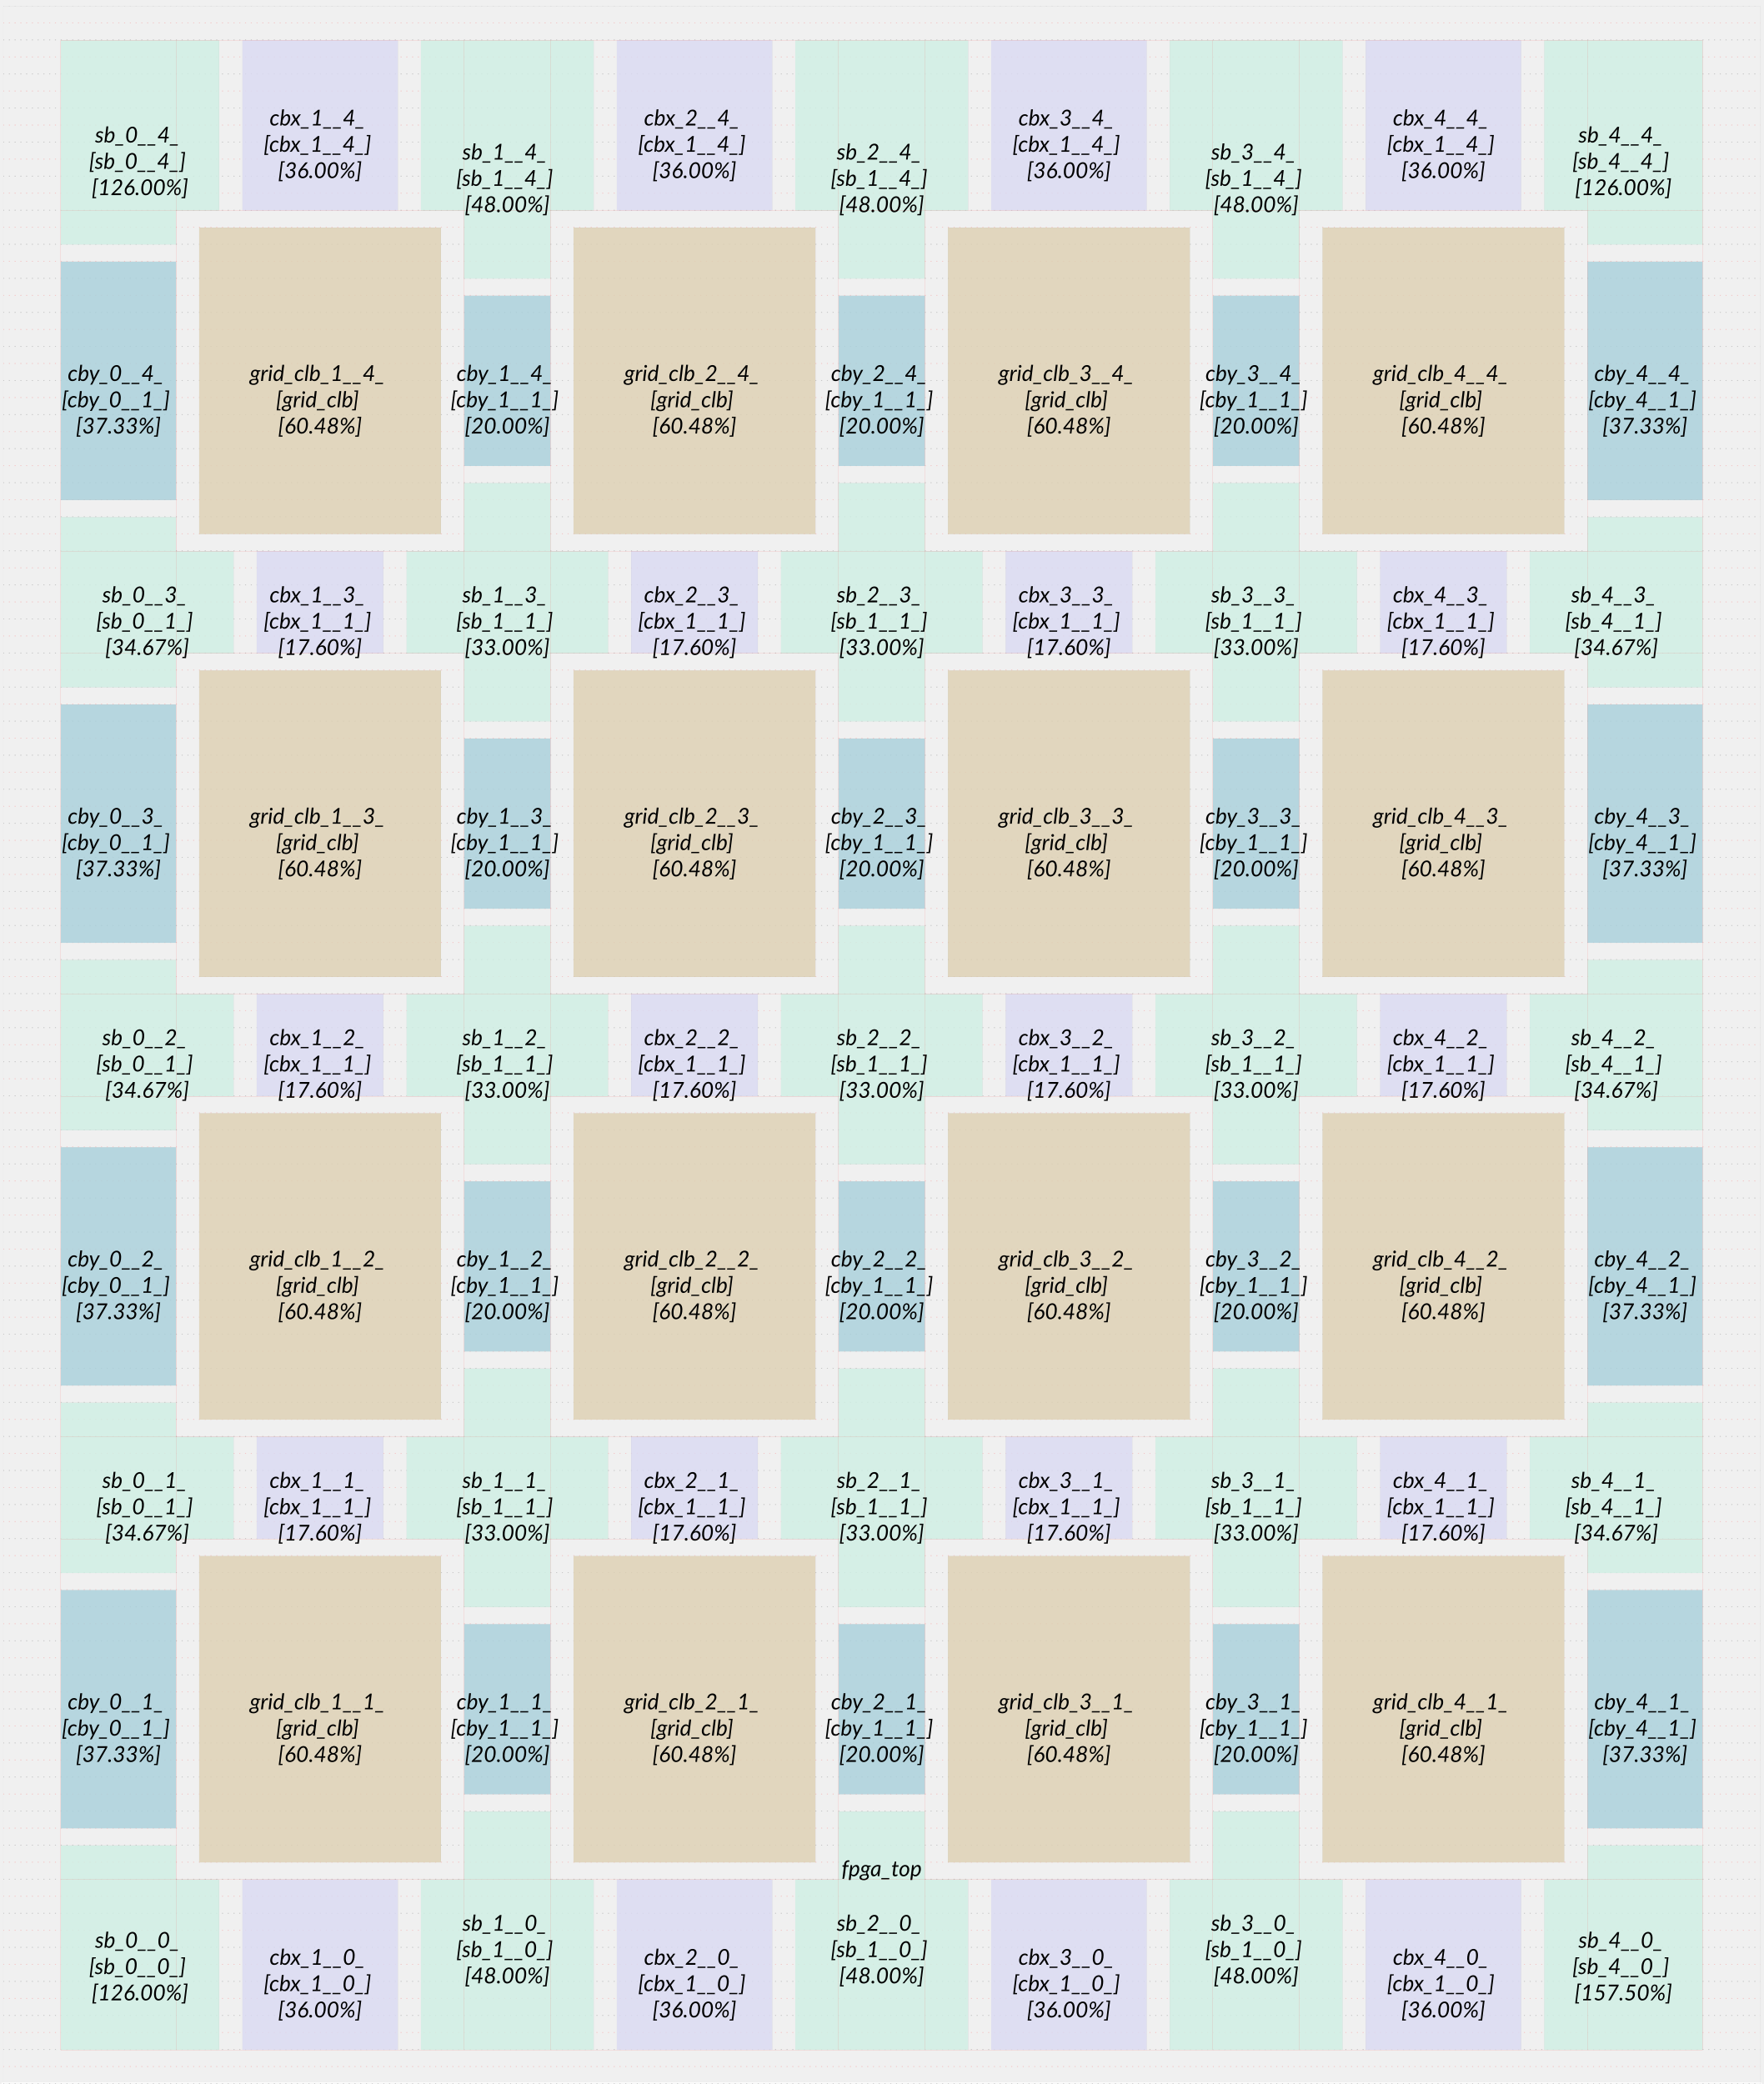
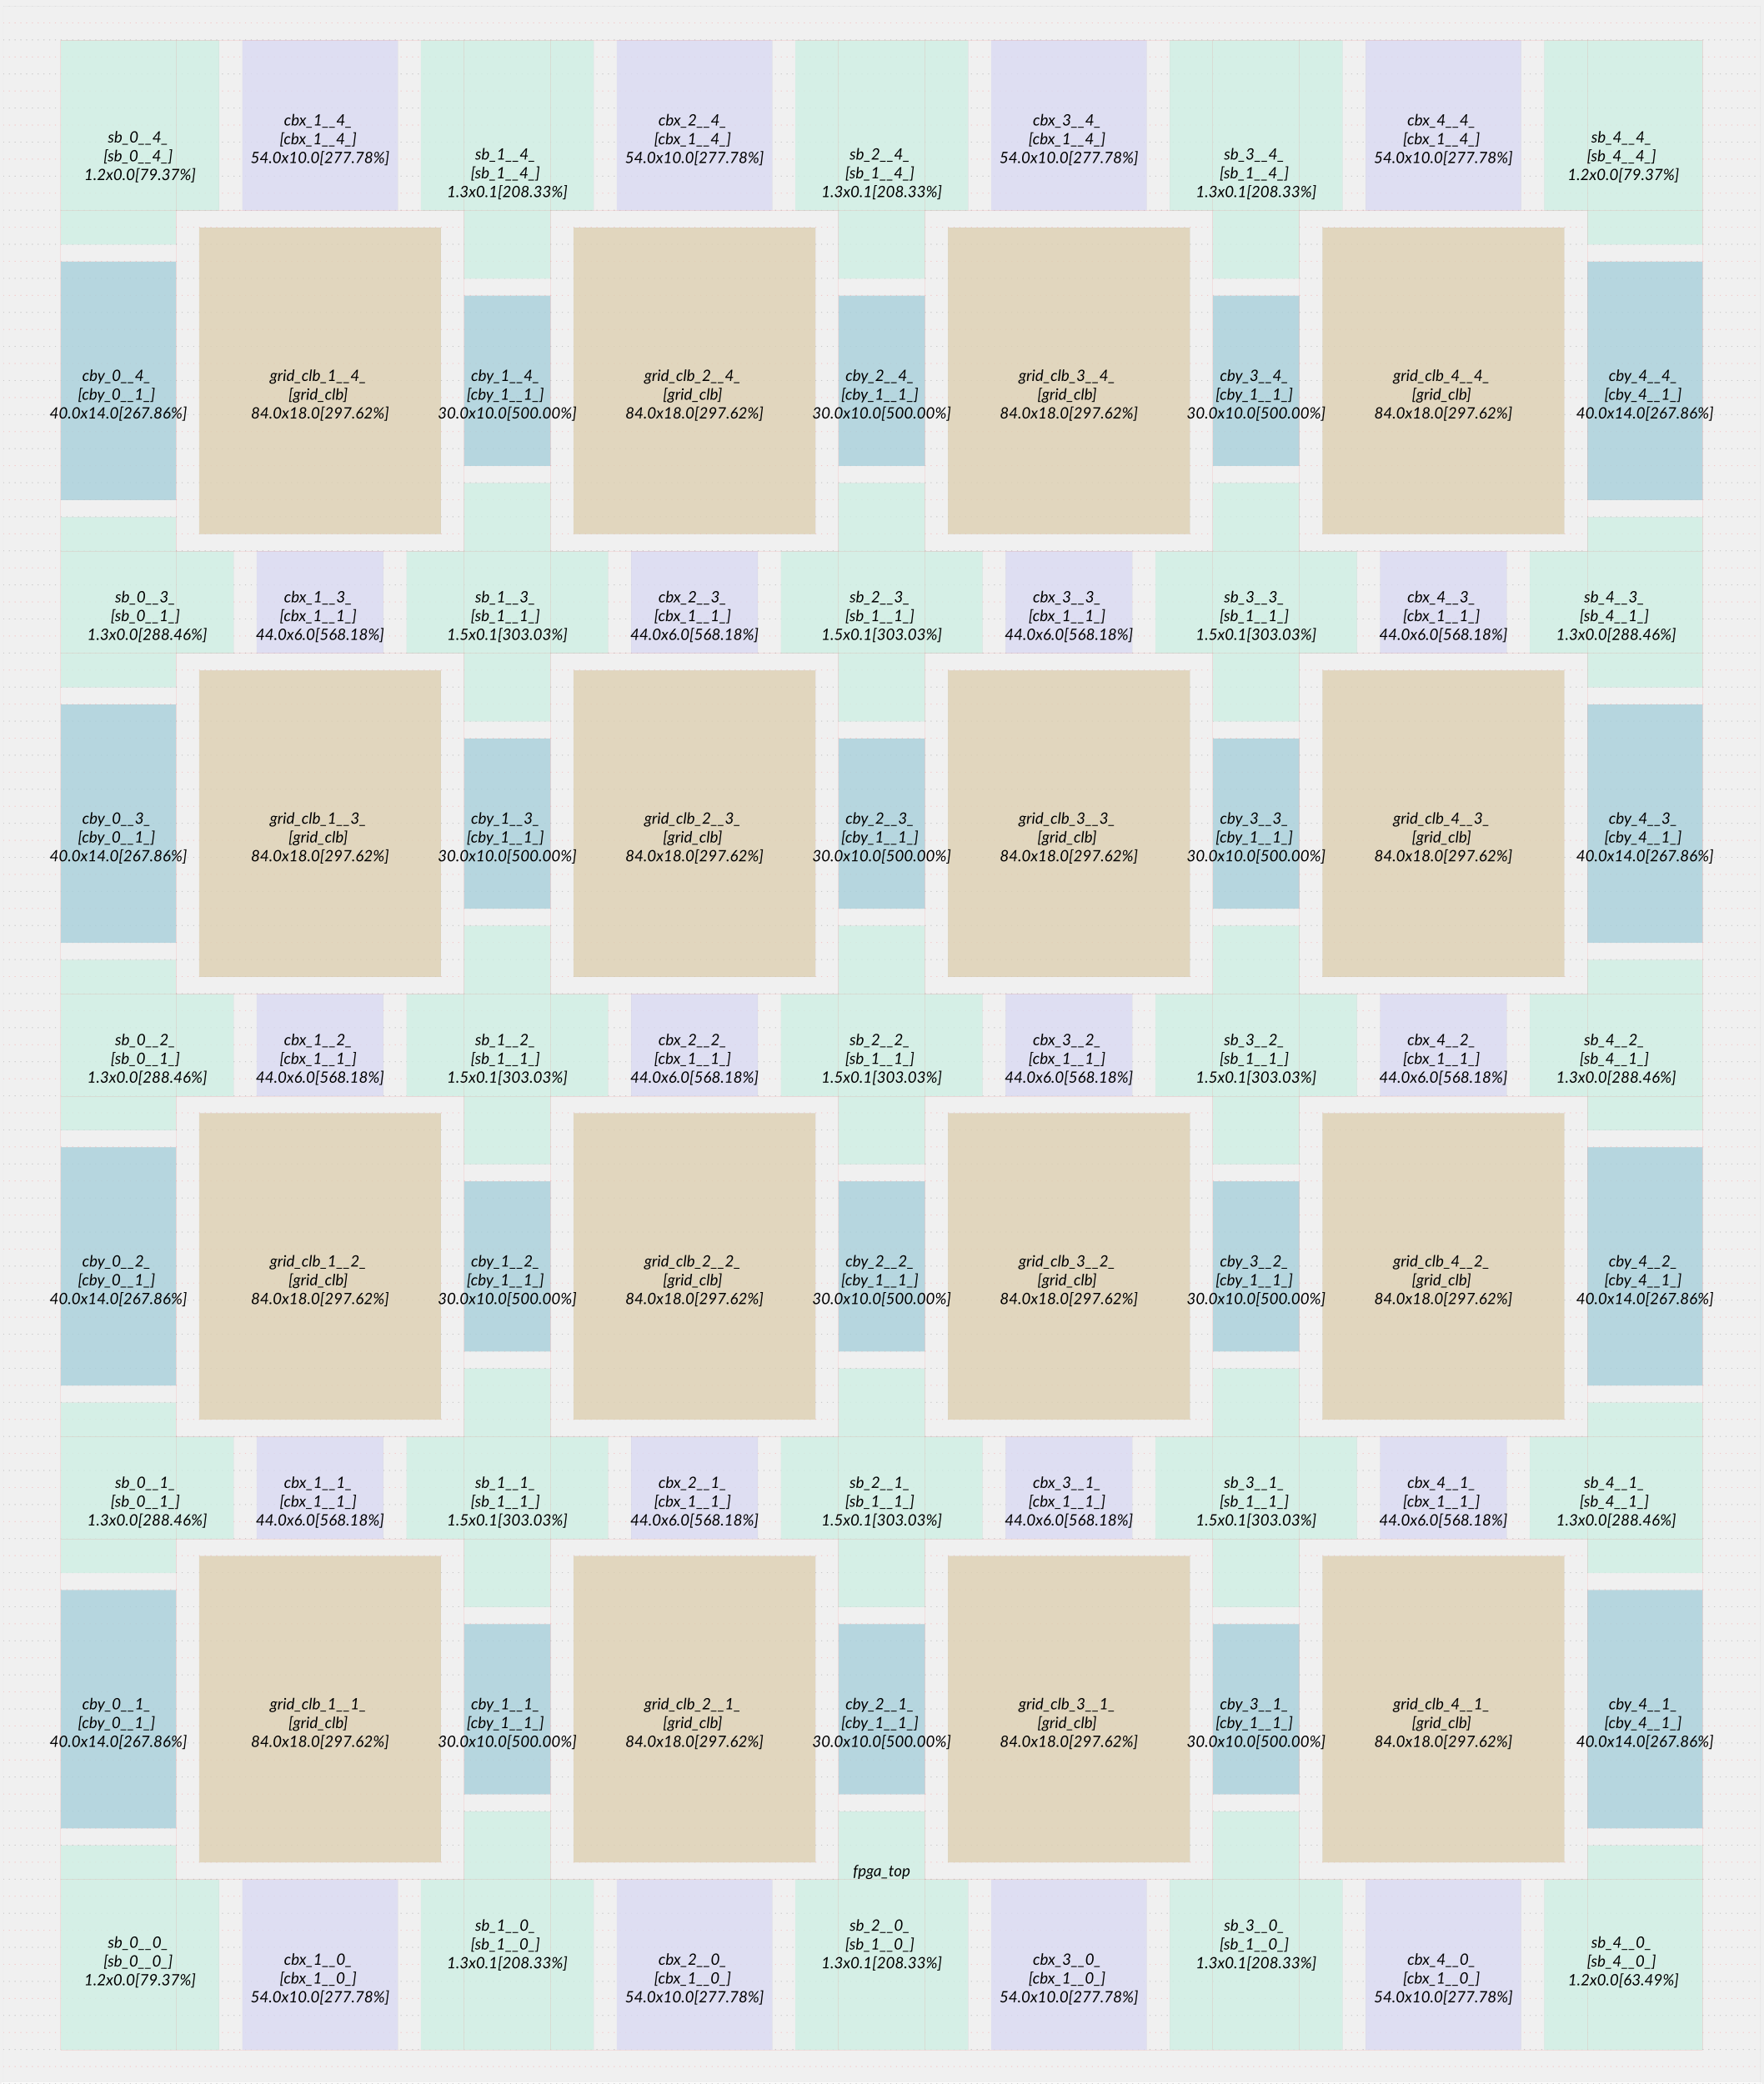
<svg xmlns="http://www.w3.org/2000/svg" xmlns:xlink="http://www.w3.org/1999/xlink" baseProfile="full" height="100%" version="1.1" viewBox="-50,-33284,28160,33284" width="100%">
  <defs>
    <symbol id="fpga_top">
      <rect class="module_boundary fpga_top" fill="url(#id1)" height="33183" width="28059" x="1" y="1" />
    </symbol>
    <symbol id="grid_clb">
      <rect class="module_boundary grid_clb" fill="#ddd0b1" height="4895" width="3863" x="1" y="1" />
    </symbol>
    <symbol id="sb_0__0_">
      <path class="module_boundary sb_0__0_" d="M 0 0 v 0 h 0 v 2720 h 0  v 544 h 1840 v -544 h 690 v -2720  h -690 v 0 Z Z" fill="#ceefe4" />
    </symbol>
    <symbol id="sb_0__1_">
      <path class="module_boundary sb_0__1_" d="M 0 0 v 544 h 0 v 1632 h 0  v 544 h 1840 v -544 h 920 v -1632  h -920 v -544 Z Z" fill="#ceefe4" />
    </symbol>
    <symbol id="sb_0__4_">
      <path class="module_boundary sb_0__4_" d="M 0 0 v 544 h 0 v 2720 h 0  v 0 h 1840 v 0 h 690 v -2720  h -690 v -544 Z Z" fill="#ceefe4" />
    </symbol>
    <symbol id="sb_1__0_">
      <path class="module_boundary sb_1__0_" d="M 690 0 v 0 h -690 v 2720 h 690  v 1088 h 1380 v -1088 h 690 v -2720  h -690 v 0 Z Z" fill="#ceefe4" />
    </symbol>
    <symbol id="sb_1__1_">
      <path class="module_boundary sb_1__1_" d="M 920 0 v 1088 h -920 v 1632 h 920  v 1088 h 1380 v -1088 h 920 v -1632  h -920 v -1088 Z Z" fill="#ceefe4" />
    </symbol>
    <symbol id="sb_1__4_">
      <path class="module_boundary sb_1__4_" d="M 690 0 v 1088 h -690 v 2720 h 690  v 0 h 1380 v 0 h 690 v -2720  h -690 v -1088 Z Z" fill="#ceefe4" />
    </symbol>
    <symbol id="sb_4__0_">
      <path class="module_boundary sb_4__0_" d="M 690 0 v 0 h -690 v 2720 h 690  v 544 h 1840 v -544 h 0 v -2720  h 0 v 0 Z Z" fill="#ceefe4" />
    </symbol>
    <symbol id="sb_4__1_">
      <path class="module_boundary sb_4__1_" d="M 920 0 v 544 h -920 v 1632 h 920  v 544 h 1840 v -544 h 0 v -1632  h 0 v -544 Z Z" fill="#ceefe4" />
    </symbol>
    <symbol id="sb_4__4_">
      <path class="module_boundary sb_4__4_" d="M 690 0 v 544 h -690 v 2720 h 690  v 0 h 1840 v 0 h 0 v -2720  h 0 v -544 Z Z" fill="#ceefe4" />
    </symbol>
    <symbol id="cbx_1__1_">
      <rect class="module_boundary cbx_1__1_" fill="#d9d9f3" height="1631" width="2023" x="1" y="1" />
    </symbol>
    <symbol id="cby_1__1_">
      <rect class="module_boundary cby_1__1_" fill="#a8d0db" height="2719" width="1379" x="1" y="1" />
    </symbol>
    <symbol id="cby_0__1_">
      <rect class="module_boundary cby_0__1_" fill="#a8d0db" height="3807" width="1839" x="1" y="1" />
    </symbol>
    <symbol id="cbx_1__4_">
      <rect class="module_boundary cbx_1__4_" fill="#d9d9f3" height="2719" width="2483" x="1" y="1" />
    </symbol>
    <symbol id="cby_4__1_">
      <rect class="module_boundary cby_4__1_" fill="#a8d0db" height="3807" width="1839" x="1" y="1" />
    </symbol>
    <symbol id="cbx_1__0_">
      <rect class="module_boundary cbx_1__0_" fill="#d9d9f3" height="2719" width="2483" x="1" y="1" />
    </symbol>
    <style type="text/css">
            .origin{fill:black}
            text{font-family: Verdana; font-size: 5px;}
            .module_boundary{stroke:grey; stroke-width:1;opacity: 0.8}
            .left_pin{
                fill:blue;
                text-anchor: start;
                transform: translate(5px, 00px) scale(1,-1);}
            .right_pin{
                fill:blue;
                text-anchor: end;
                transform: translate(-5px, 00px) scale(1,-1);}
            .bottom_pin{
                fill:blue;
                transform-box: fill-box;
                transform-origin: start;
                text-anchor: start;
                transform: translate(0px, 10px) rotate(90deg) scale(1,-1);}
            .top_pin{
                fill:blue;
                transform-box: fill-box;
                transform-origin: bottom left;
                text-anchor: start;
                transform: translate(0px, -3px) rotate(-90deg) scale(1,-1);}
            .in_pin{fill: red;}
            .out_pin{fill: blue;}
        </style>
    <style type="text/css">
    .over_util {fill:#b22222 !important}
-     text{font-family: Lato; font-style: italic; font-size: 350px;}
+     text{font-family: Lato; font-style: italic; font-size: 250px;}
</style>
    <pattern height="544" id="id1" patternUnits="userSpaceOnUse" width="92">
      <circle cx="4" cy="4" fill="black" r="4" />
      <circle cx="4" cy="276" fill="red" r="4" />
    </pattern>
  </defs>
  <g id="bg">
    <rect fill="#FFF" height="33234" id="background" stroke-width="0" width="28110" x="-25" y="-25" />
  </g>
  <g id="mainframe">
    <g id="mainShapes" transform="scale(1,-1)">
      <use class="topModule" x="0" xlink:href="#fpga_top" y="0" />
      <use class="grid_clb_1__1_" x="3128" xlink:href="#grid_clb" y="3536" />
      <use class="grid_clb_1__2_" x="3128" xlink:href="#grid_clb" y="10608" />
      <use class="grid_clb_1__3_" x="3128" xlink:href="#grid_clb" y="17680" />
      <use class="grid_clb_1__4_" x="3128" xlink:href="#grid_clb" y="24752" />
      <use class="grid_clb_2__1_" x="9108" xlink:href="#grid_clb" y="3536" />
      <use class="grid_clb_2__2_" x="9108" xlink:href="#grid_clb" y="10608" />
      <use class="grid_clb_2__3_" x="9108" xlink:href="#grid_clb" y="17680" />
      <use class="grid_clb_2__4_" x="9108" xlink:href="#grid_clb" y="24752" />
      <use class="grid_clb_3__1_" x="15088" xlink:href="#grid_clb" y="3536" />
      <use class="grid_clb_3__2_" x="15088" xlink:href="#grid_clb" y="10608" />
      <use class="grid_clb_3__3_" x="15088" xlink:href="#grid_clb" y="17680" />
      <use class="grid_clb_3__4_" x="15088" xlink:href="#grid_clb" y="24752" />
      <use class="grid_clb_4__1_" x="21068" xlink:href="#grid_clb" y="3536" />
      <use class="grid_clb_4__2_" x="21068" xlink:href="#grid_clb" y="10608" />
      <use class="grid_clb_4__3_" x="21068" xlink:href="#grid_clb" y="17680" />
      <use class="grid_clb_4__4_" x="21068" xlink:href="#grid_clb" y="24752" />
      <use class="sb_0__0_" x="920" xlink:href="#sb_0__0_" y="544" />
      <use class="sb_0__1_" x="920" xlink:href="#sb_0__1_" y="8160" />
      <use class="sb_0__2_" x="920" xlink:href="#sb_0__1_" y="15232" />
      <use class="sb_0__3_" x="920" xlink:href="#sb_0__1_" y="22304" />
      <use class="sb_0__4_" x="920" xlink:href="#sb_0__4_" y="29376" />
      <use class="sb_1__0_" x="6670" xlink:href="#sb_1__0_" y="544" />
      <use class="sb_2__0_" x="12650" xlink:href="#sb_1__0_" y="544" />
      <use class="sb_3__0_" x="18630" xlink:href="#sb_1__0_" y="544" />
      <use class="sb_1__1_" x="6440" xlink:href="#sb_1__1_" y="7616" />
      <use class="sb_1__2_" x="6440" xlink:href="#sb_1__1_" y="14688" />
      <use class="sb_1__3_" x="6440" xlink:href="#sb_1__1_" y="21760" />
      <use class="sb_2__1_" x="12420" xlink:href="#sb_1__1_" y="7616" />
      <use class="sb_2__2_" x="12420" xlink:href="#sb_1__1_" y="14688" />
      <use class="sb_2__3_" x="12420" xlink:href="#sb_1__1_" y="21760" />
      <use class="sb_3__1_" x="18400" xlink:href="#sb_1__1_" y="7616" />
      <use class="sb_3__2_" x="18400" xlink:href="#sb_1__1_" y="14688" />
      <use class="sb_3__3_" x="18400" xlink:href="#sb_1__1_" y="21760" />
      <use class="sb_1__4_" x="6670" xlink:href="#sb_1__4_" y="28832" />
      <use class="sb_2__4_" x="12650" xlink:href="#sb_1__4_" y="28832" />
      <use class="sb_3__4_" x="18630" xlink:href="#sb_1__4_" y="28832" />
      <use class="sb_4__0_" x="24610" xlink:href="#sb_4__0_" y="544" />
      <use class="sb_4__1_" x="24380" xlink:href="#sb_4__1_" y="8160" />
      <use class="sb_4__2_" x="24380" xlink:href="#sb_4__1_" y="15232" />
      <use class="sb_4__3_" x="24380" xlink:href="#sb_4__1_" y="22304" />
      <use class="sb_4__4_" x="24610" xlink:href="#sb_4__4_" y="29376" />
      <use class="cbx_1__1_" x="4048" xlink:href="#cbx_1__1_" y="8704" />
      <use class="cbx_1__2_" x="4048" xlink:href="#cbx_1__1_" y="15776" />
      <use class="cbx_1__3_" x="4048" xlink:href="#cbx_1__1_" y="22848" />
      <use class="cbx_2__1_" x="10028" xlink:href="#cbx_1__1_" y="8704" />
      <use class="cbx_2__2_" x="10028" xlink:href="#cbx_1__1_" y="15776" />
      <use class="cbx_2__3_" x="10028" xlink:href="#cbx_1__1_" y="22848" />
      <use class="cbx_3__1_" x="16008" xlink:href="#cbx_1__1_" y="8704" />
      <use class="cbx_3__2_" x="16008" xlink:href="#cbx_1__1_" y="15776" />
      <use class="cbx_3__3_" x="16008" xlink:href="#cbx_1__1_" y="22848" />
      <use class="cbx_4__1_" x="21988" xlink:href="#cbx_1__1_" y="8704" />
      <use class="cbx_4__2_" x="21988" xlink:href="#cbx_1__1_" y="15776" />
      <use class="cbx_4__3_" x="21988" xlink:href="#cbx_1__1_" y="22848" />
      <use class="cby_1__1_" x="7360" xlink:href="#cby_1__1_" y="4624" />
      <use class="cby_1__2_" x="7360" xlink:href="#cby_1__1_" y="11696" />
      <use class="cby_1__3_" x="7360" xlink:href="#cby_1__1_" y="18768" />
      <use class="cby_1__4_" x="7360" xlink:href="#cby_1__1_" y="25840" />
      <use class="cby_2__1_" x="13340" xlink:href="#cby_1__1_" y="4624" />
      <use class="cby_2__2_" x="13340" xlink:href="#cby_1__1_" y="11696" />
      <use class="cby_2__3_" x="13340" xlink:href="#cby_1__1_" y="18768" />
      <use class="cby_2__4_" x="13340" xlink:href="#cby_1__1_" y="25840" />
      <use class="cby_3__1_" x="19320" xlink:href="#cby_1__1_" y="4624" />
      <use class="cby_3__2_" x="19320" xlink:href="#cby_1__1_" y="11696" />
      <use class="cby_3__3_" x="19320" xlink:href="#cby_1__1_" y="18768" />
      <use class="cby_3__4_" x="19320" xlink:href="#cby_1__1_" y="25840" />
      <use class="cby_0__1_" x="920" xlink:href="#cby_0__1_" y="4080" />
      <use class="cby_0__2_" x="920" xlink:href="#cby_0__1_" y="11152" />
      <use class="cby_0__3_" x="920" xlink:href="#cby_0__1_" y="18224" />
      <use class="cby_0__4_" x="920" xlink:href="#cby_0__1_" y="25296" />
      <use class="cbx_1__4_" x="3818" xlink:href="#cbx_1__4_" y="29920" />
      <use class="cbx_2__4_" x="9798" xlink:href="#cbx_1__4_" y="29920" />
      <use class="cbx_3__4_" x="15778" xlink:href="#cbx_1__4_" y="29920" />
      <use class="cbx_4__4_" x="21758" xlink:href="#cbx_1__4_" y="29920" />
      <use class="cby_4__4_" x="25300" xlink:href="#cby_4__1_" y="25296" />
      <use class="cby_4__3_" x="25300" xlink:href="#cby_4__1_" y="18224" />
      <use class="cby_4__2_" x="25300" xlink:href="#cby_4__1_" y="11152" />
      <use class="cby_4__1_" x="25300" xlink:href="#cby_4__1_" y="4080" />
      <use class="cbx_4__0_" x="21758" xlink:href="#cbx_1__0_" y="544" />
      <use class="cbx_3__0_" x="15778" xlink:href="#cbx_1__0_" y="544" />
      <use class="cbx_2__0_" x="9798" xlink:href="#cbx_1__0_" y="544" />
      <use class="cbx_1__0_" x="3818" xlink:href="#cbx_1__0_" y="544" />
    </g>
    <g id="mainText" transform="scale(1,-1)">
      <text alignment-baseline="middle" fill="black" text-anchor="middle" transform="scale(1,-1)" x="14030.0" y="-3318.4">fpga_top</text>
      <text alignment-baseline="middle" fill="black" text-anchor="middle" transform="scale(1,-1)" x="5060.0" y="-5984.0">
                grid_clb_1__1_
                <tspan dy="1.2em" x="5060.0" y="-5984.0">[grid_clb]</tspan>
-         <tspan dy="2.4em" x="5060.0" y="-5984.0">[60.48%] </tspan>
+         <tspan dy="2.4em" x="5060.0" y="-5984.0">84.0x18.0[297.62%] </tspan>
      </text>
      <text alignment-baseline="middle" fill="black" text-anchor="middle" transform="scale(1,-1)" x="5060.0" y="-13056.0">
                grid_clb_1__2_
                <tspan dy="1.2em" x="5060.0" y="-13056.0">[grid_clb]</tspan>
-         <tspan dy="2.4em" x="5060.0" y="-13056.0">[60.48%] </tspan>
+         <tspan dy="2.4em" x="5060.0" y="-13056.0">84.0x18.0[297.62%] </tspan>
      </text>
      <text alignment-baseline="middle" fill="black" text-anchor="middle" transform="scale(1,-1)" x="5060.0" y="-20128.0">
                grid_clb_1__3_
                <tspan dy="1.2em" x="5060.0" y="-20128.0">[grid_clb]</tspan>
-         <tspan dy="2.4em" x="5060.0" y="-20128.0">[60.48%] </tspan>
+         <tspan dy="2.4em" x="5060.0" y="-20128.0">84.0x18.0[297.62%] </tspan>
      </text>
      <text alignment-baseline="middle" fill="black" text-anchor="middle" transform="scale(1,-1)" x="5060.0" y="-27200.0">
                grid_clb_1__4_
                <tspan dy="1.2em" x="5060.0" y="-27200.0">[grid_clb]</tspan>
-         <tspan dy="2.4em" x="5060.0" y="-27200.0">[60.48%] </tspan>
+         <tspan dy="2.4em" x="5060.0" y="-27200.0">84.0x18.0[297.62%] </tspan>
      </text>
      <text alignment-baseline="middle" fill="black" text-anchor="middle" transform="scale(1,-1)" x="11040.0" y="-5984.0">
                grid_clb_2__1_
                <tspan dy="1.2em" x="11040.0" y="-5984.0">[grid_clb]</tspan>
-         <tspan dy="2.4em" x="11040.0" y="-5984.0">[60.48%] </tspan>
+         <tspan dy="2.4em" x="11040.0" y="-5984.0">84.0x18.0[297.62%] </tspan>
      </text>
      <text alignment-baseline="middle" fill="black" text-anchor="middle" transform="scale(1,-1)" x="11040.0" y="-13056.0">
                grid_clb_2__2_
                <tspan dy="1.2em" x="11040.0" y="-13056.0">[grid_clb]</tspan>
-         <tspan dy="2.4em" x="11040.0" y="-13056.0">[60.48%] </tspan>
+         <tspan dy="2.4em" x="11040.0" y="-13056.0">84.0x18.0[297.62%] </tspan>
      </text>
      <text alignment-baseline="middle" fill="black" text-anchor="middle" transform="scale(1,-1)" x="11040.0" y="-20128.0">
                grid_clb_2__3_
                <tspan dy="1.2em" x="11040.0" y="-20128.0">[grid_clb]</tspan>
-         <tspan dy="2.4em" x="11040.0" y="-20128.0">[60.48%] </tspan>
+         <tspan dy="2.4em" x="11040.0" y="-20128.0">84.0x18.0[297.62%] </tspan>
      </text>
      <text alignment-baseline="middle" fill="black" text-anchor="middle" transform="scale(1,-1)" x="11040.0" y="-27200.0">
                grid_clb_2__4_
                <tspan dy="1.2em" x="11040.0" y="-27200.0">[grid_clb]</tspan>
-         <tspan dy="2.4em" x="11040.0" y="-27200.0">[60.48%] </tspan>
+         <tspan dy="2.4em" x="11040.0" y="-27200.0">84.0x18.0[297.62%] </tspan>
      </text>
      <text alignment-baseline="middle" fill="black" text-anchor="middle" transform="scale(1,-1)" x="17020.0" y="-5984.0">
                grid_clb_3__1_
                <tspan dy="1.2em" x="17020.0" y="-5984.0">[grid_clb]</tspan>
-         <tspan dy="2.4em" x="17020.0" y="-5984.0">[60.48%] </tspan>
+         <tspan dy="2.4em" x="17020.0" y="-5984.0">84.0x18.0[297.62%] </tspan>
      </text>
      <text alignment-baseline="middle" fill="black" text-anchor="middle" transform="scale(1,-1)" x="17020.0" y="-13056.0">
                grid_clb_3__2_
                <tspan dy="1.2em" x="17020.0" y="-13056.0">[grid_clb]</tspan>
-         <tspan dy="2.4em" x="17020.0" y="-13056.0">[60.48%] </tspan>
+         <tspan dy="2.4em" x="17020.0" y="-13056.0">84.0x18.0[297.62%] </tspan>
      </text>
      <text alignment-baseline="middle" fill="black" text-anchor="middle" transform="scale(1,-1)" x="17020.0" y="-20128.0">
                grid_clb_3__3_
                <tspan dy="1.2em" x="17020.0" y="-20128.0">[grid_clb]</tspan>
-         <tspan dy="2.4em" x="17020.0" y="-20128.0">[60.48%] </tspan>
+         <tspan dy="2.4em" x="17020.0" y="-20128.0">84.0x18.0[297.62%] </tspan>
      </text>
      <text alignment-baseline="middle" fill="black" text-anchor="middle" transform="scale(1,-1)" x="17020.0" y="-27200.0">
                grid_clb_3__4_
                <tspan dy="1.2em" x="17020.0" y="-27200.0">[grid_clb]</tspan>
-         <tspan dy="2.4em" x="17020.0" y="-27200.0">[60.48%] </tspan>
+         <tspan dy="2.4em" x="17020.0" y="-27200.0">84.0x18.0[297.62%] </tspan>
      </text>
      <text alignment-baseline="middle" fill="black" text-anchor="middle" transform="scale(1,-1)" x="23000.0" y="-5984.0">
                grid_clb_4__1_
                <tspan dy="1.2em" x="23000.0" y="-5984.0">[grid_clb]</tspan>
-         <tspan dy="2.4em" x="23000.0" y="-5984.0">[60.48%] </tspan>
+         <tspan dy="2.4em" x="23000.0" y="-5984.0">84.0x18.0[297.62%] </tspan>
      </text>
      <text alignment-baseline="middle" fill="black" text-anchor="middle" transform="scale(1,-1)" x="23000.0" y="-13056.0">
                grid_clb_4__2_
                <tspan dy="1.2em" x="23000.0" y="-13056.0">[grid_clb]</tspan>
-         <tspan dy="2.4em" x="23000.0" y="-13056.0">[60.48%] </tspan>
+         <tspan dy="2.4em" x="23000.0" y="-13056.0">84.0x18.0[297.62%] </tspan>
      </text>
      <text alignment-baseline="middle" fill="black" text-anchor="middle" transform="scale(1,-1)" x="23000.0" y="-20128.0">
                grid_clb_4__3_
                <tspan dy="1.2em" x="23000.0" y="-20128.0">[grid_clb]</tspan>
-         <tspan dy="2.4em" x="23000.0" y="-20128.0">[60.48%] </tspan>
+         <tspan dy="2.4em" x="23000.0" y="-20128.0">84.0x18.0[297.62%] </tspan>
      </text>
      <text alignment-baseline="middle" fill="black" text-anchor="middle" transform="scale(1,-1)" x="23000.0" y="-27200.0">
                grid_clb_4__4_
                <tspan dy="1.2em" x="23000.0" y="-27200.0">[grid_clb]</tspan>
-         <tspan dy="2.4em" x="23000.0" y="-27200.0">[60.48%] </tspan>
+         <tspan dy="2.4em" x="23000.0" y="-27200.0">84.0x18.0[297.62%] </tspan>
      </text>
      <text alignment-baseline="middle" fill="black" text-anchor="middle" transform="scale(1,-1)" x="2185.0" y="-2176.0">
                sb_0__0_
                <tspan dy="1.2em" x="2185.0" y="-2176.0">[sb_0__0_]</tspan>
-         <tspan dy="2.4em" x="2185.0" y="-2176.0">[126.00%] </tspan>
+         <tspan dy="2.4em" x="2185.0" y="-2176.0">1.2x0.0[79.37%] </tspan>
      </text>
      <text alignment-baseline="middle" fill="black" text-anchor="middle" transform="scale(1,-1)" x="2300.0" y="-9520.0">
                sb_0__1_
                <tspan dy="1.2em" x="2300.0" y="-9520.0">[sb_0__1_]</tspan>
-         <tspan dy="2.4em" x="2300.0" y="-9520.0">[34.67%] </tspan>
+         <tspan dy="2.4em" x="2300.0" y="-9520.0">1.3x0.0[288.46%] </tspan>
      </text>
      <text alignment-baseline="middle" fill="black" text-anchor="middle" transform="scale(1,-1)" x="2300.0" y="-16592.0">
                sb_0__2_
                <tspan dy="1.2em" x="2300.0" y="-16592.0">[sb_0__1_]</tspan>
-         <tspan dy="2.4em" x="2300.0" y="-16592.0">[34.67%] </tspan>
+         <tspan dy="2.4em" x="2300.0" y="-16592.0">1.3x0.0[288.46%] </tspan>
      </text>
      <text alignment-baseline="middle" fill="black" text-anchor="middle" transform="scale(1,-1)" x="2300.0" y="-23664.0">
                sb_0__3_
                <tspan dy="1.2em" x="2300.0" y="-23664.0">[sb_0__1_]</tspan>
-         <tspan dy="2.4em" x="2300.0" y="-23664.0">[34.67%] </tspan>
+         <tspan dy="2.4em" x="2300.0" y="-23664.0">1.3x0.0[288.46%] </tspan>
      </text>
      <text alignment-baseline="middle" fill="black" text-anchor="middle" transform="scale(1,-1)" x="2185.0" y="-31008.0">
                sb_0__4_
                <tspan dy="1.2em" x="2185.0" y="-31008.0">[sb_0__4_]</tspan>
-         <tspan dy="2.4em" x="2185.0" y="-31008.0">[126.00%] </tspan>
+         <tspan dy="2.4em" x="2185.0" y="-31008.0">1.2x0.0[79.37%] </tspan>
      </text>
      <text alignment-baseline="middle" fill="black" text-anchor="middle" transform="scale(1,-1)" x="8050.0" y="-2448.0">
                sb_1__0_
                <tspan dy="1.2em" x="8050.0" y="-2448.0">[sb_1__0_]</tspan>
-         <tspan dy="2.4em" x="8050.0" y="-2448.0">[48.00%] </tspan>
+         <tspan dy="2.4em" x="8050.0" y="-2448.0">1.3x0.1[208.33%] </tspan>
      </text>
      <text alignment-baseline="middle" fill="black" text-anchor="middle" transform="scale(1,-1)" x="14030.0" y="-2448.0">
                sb_2__0_
                <tspan dy="1.2em" x="14030.0" y="-2448.0">[sb_1__0_]</tspan>
-         <tspan dy="2.4em" x="14030.0" y="-2448.0">[48.00%] </tspan>
+         <tspan dy="2.4em" x="14030.0" y="-2448.0">1.3x0.1[208.33%] </tspan>
      </text>
      <text alignment-baseline="middle" fill="black" text-anchor="middle" transform="scale(1,-1)" x="20010.0" y="-2448.0">
                sb_3__0_
                <tspan dy="1.2em" x="20010.0" y="-2448.0">[sb_1__0_]</tspan>
-         <tspan dy="2.4em" x="20010.0" y="-2448.0">[48.00%] </tspan>
+         <tspan dy="2.4em" x="20010.0" y="-2448.0">1.3x0.1[208.33%] </tspan>
      </text>
      <text alignment-baseline="middle" fill="black" text-anchor="middle" transform="scale(1,-1)" x="8050.0" y="-9520.0">
                sb_1__1_
                <tspan dy="1.2em" x="8050.0" y="-9520.0">[sb_1__1_]</tspan>
-         <tspan dy="2.4em" x="8050.0" y="-9520.0">[33.00%] </tspan>
+         <tspan dy="2.4em" x="8050.0" y="-9520.0">1.5x0.1[303.03%] </tspan>
      </text>
      <text alignment-baseline="middle" fill="black" text-anchor="middle" transform="scale(1,-1)" x="8050.0" y="-16592.0">
                sb_1__2_
                <tspan dy="1.2em" x="8050.0" y="-16592.0">[sb_1__1_]</tspan>
-         <tspan dy="2.4em" x="8050.0" y="-16592.0">[33.00%] </tspan>
+         <tspan dy="2.4em" x="8050.0" y="-16592.0">1.5x0.1[303.03%] </tspan>
      </text>
      <text alignment-baseline="middle" fill="black" text-anchor="middle" transform="scale(1,-1)" x="8050.0" y="-23664.0">
                sb_1__3_
                <tspan dy="1.2em" x="8050.0" y="-23664.0">[sb_1__1_]</tspan>
-         <tspan dy="2.4em" x="8050.0" y="-23664.0">[33.00%] </tspan>
+         <tspan dy="2.4em" x="8050.0" y="-23664.0">1.5x0.1[303.03%] </tspan>
      </text>
      <text alignment-baseline="middle" fill="black" text-anchor="middle" transform="scale(1,-1)" x="14030.0" y="-9520.0">
                sb_2__1_
                <tspan dy="1.2em" x="14030.0" y="-9520.0">[sb_1__1_]</tspan>
-         <tspan dy="2.4em" x="14030.0" y="-9520.0">[33.00%] </tspan>
+         <tspan dy="2.4em" x="14030.0" y="-9520.0">1.5x0.1[303.03%] </tspan>
      </text>
      <text alignment-baseline="middle" fill="black" text-anchor="middle" transform="scale(1,-1)" x="14030.0" y="-16592.0">
                sb_2__2_
                <tspan dy="1.2em" x="14030.0" y="-16592.0">[sb_1__1_]</tspan>
-         <tspan dy="2.4em" x="14030.0" y="-16592.0">[33.00%] </tspan>
+         <tspan dy="2.4em" x="14030.0" y="-16592.0">1.5x0.1[303.03%] </tspan>
      </text>
      <text alignment-baseline="middle" fill="black" text-anchor="middle" transform="scale(1,-1)" x="14030.0" y="-23664.0">
                sb_2__3_
                <tspan dy="1.2em" x="14030.0" y="-23664.0">[sb_1__1_]</tspan>
-         <tspan dy="2.4em" x="14030.0" y="-23664.0">[33.00%] </tspan>
+         <tspan dy="2.4em" x="14030.0" y="-23664.0">1.5x0.1[303.03%] </tspan>
      </text>
      <text alignment-baseline="middle" fill="black" text-anchor="middle" transform="scale(1,-1)" x="20010.0" y="-9520.0">
                sb_3__1_
                <tspan dy="1.2em" x="20010.0" y="-9520.0">[sb_1__1_]</tspan>
-         <tspan dy="2.4em" x="20010.0" y="-9520.0">[33.00%] </tspan>
+         <tspan dy="2.4em" x="20010.0" y="-9520.0">1.5x0.1[303.03%] </tspan>
      </text>
      <text alignment-baseline="middle" fill="black" text-anchor="middle" transform="scale(1,-1)" x="20010.0" y="-16592.0">
                sb_3__2_
                <tspan dy="1.2em" x="20010.0" y="-16592.0">[sb_1__1_]</tspan>
-         <tspan dy="2.4em" x="20010.0" y="-16592.0">[33.00%] </tspan>
+         <tspan dy="2.4em" x="20010.0" y="-16592.0">1.5x0.1[303.03%] </tspan>
      </text>
      <text alignment-baseline="middle" fill="black" text-anchor="middle" transform="scale(1,-1)" x="20010.0" y="-23664.0">
                sb_3__3_
                <tspan dy="1.2em" x="20010.0" y="-23664.0">[sb_1__1_]</tspan>
-         <tspan dy="2.4em" x="20010.0" y="-23664.0">[33.00%] </tspan>
+         <tspan dy="2.4em" x="20010.0" y="-23664.0">1.5x0.1[303.03%] </tspan>
      </text>
      <text alignment-baseline="middle" fill="black" text-anchor="middle" transform="scale(1,-1)" x="8050.0" y="-30736.0">
                sb_1__4_
                <tspan dy="1.2em" x="8050.0" y="-30736.0">[sb_1__4_]</tspan>
-         <tspan dy="2.4em" x="8050.0" y="-30736.0">[48.00%] </tspan>
+         <tspan dy="2.4em" x="8050.0" y="-30736.0">1.3x0.1[208.33%] </tspan>
      </text>
      <text alignment-baseline="middle" fill="black" text-anchor="middle" transform="scale(1,-1)" x="14030.0" y="-30736.0">
                sb_2__4_
                <tspan dy="1.2em" x="14030.0" y="-30736.0">[sb_1__4_]</tspan>
-         <tspan dy="2.4em" x="14030.0" y="-30736.0">[48.00%] </tspan>
+         <tspan dy="2.4em" x="14030.0" y="-30736.0">1.3x0.1[208.33%] </tspan>
      </text>
      <text alignment-baseline="middle" fill="black" text-anchor="middle" transform="scale(1,-1)" x="20010.0" y="-30736.0">
                sb_3__4_
                <tspan dy="1.2em" x="20010.0" y="-30736.0">[sb_1__4_]</tspan>
-         <tspan dy="2.4em" x="20010.0" y="-30736.0">[48.00%] </tspan>
+         <tspan dy="2.4em" x="20010.0" y="-30736.0">1.3x0.1[208.33%] </tspan>
      </text>
      <text alignment-baseline="middle" fill="black" text-anchor="middle" transform="scale(1,-1)" x="25875.0" y="-2176.0">
                sb_4__0_
                <tspan dy="1.2em" x="25875.0" y="-2176.0">[sb_4__0_]</tspan>
-         <tspan dy="2.4em" x="25875.0" y="-2176.0">[157.50%] </tspan>
+         <tspan dy="2.4em" x="25875.0" y="-2176.0">1.2x0.0[63.49%] </tspan>
      </text>
      <text alignment-baseline="middle" fill="black" text-anchor="middle" transform="scale(1,-1)" x="25760.0" y="-9520.0">
                sb_4__1_
                <tspan dy="1.2em" x="25760.0" y="-9520.0">[sb_4__1_]</tspan>
-         <tspan dy="2.4em" x="25760.0" y="-9520.0">[34.67%] </tspan>
+         <tspan dy="2.4em" x="25760.0" y="-9520.0">1.3x0.0[288.46%] </tspan>
      </text>
      <text alignment-baseline="middle" fill="black" text-anchor="middle" transform="scale(1,-1)" x="25760.0" y="-16592.0">
                sb_4__2_
                <tspan dy="1.2em" x="25760.0" y="-16592.0">[sb_4__1_]</tspan>
-         <tspan dy="2.4em" x="25760.0" y="-16592.0">[34.67%] </tspan>
+         <tspan dy="2.4em" x="25760.0" y="-16592.0">1.3x0.0[288.46%] </tspan>
      </text>
      <text alignment-baseline="middle" fill="black" text-anchor="middle" transform="scale(1,-1)" x="25760.0" y="-23664.0">
                sb_4__3_
                <tspan dy="1.2em" x="25760.0" y="-23664.0">[sb_4__1_]</tspan>
-         <tspan dy="2.4em" x="25760.0" y="-23664.0">[34.67%] </tspan>
+         <tspan dy="2.4em" x="25760.0" y="-23664.0">1.3x0.0[288.46%] </tspan>
      </text>
      <text alignment-baseline="middle" fill="black" text-anchor="middle" transform="scale(1,-1)" x="25875.0" y="-31008.0">
                sb_4__4_
                <tspan dy="1.2em" x="25875.0" y="-31008.0">[sb_4__4_]</tspan>
-         <tspan dy="2.4em" x="25875.0" y="-31008.0">[126.00%] </tspan>
+         <tspan dy="2.4em" x="25875.0" y="-31008.0">1.2x0.0[79.37%] </tspan>
      </text>
      <text alignment-baseline="middle" fill="black" text-anchor="middle" transform="scale(1,-1)" x="5060.0" y="-9520.0">
                cbx_1__1_
                <tspan dy="1.2em" x="5060.0" y="-9520.0">[cbx_1__1_]</tspan>
-         <tspan dy="2.4em" x="5060.0" y="-9520.0">[17.60%] </tspan>
+         <tspan dy="2.4em" x="5060.0" y="-9520.0">44.0x6.0[568.18%] </tspan>
      </text>
      <text alignment-baseline="middle" fill="black" text-anchor="middle" transform="scale(1,-1)" x="5060.0" y="-16592.0">
                cbx_1__2_
                <tspan dy="1.2em" x="5060.0" y="-16592.0">[cbx_1__1_]</tspan>
-         <tspan dy="2.4em" x="5060.0" y="-16592.0">[17.60%] </tspan>
+         <tspan dy="2.4em" x="5060.0" y="-16592.0">44.0x6.0[568.18%] </tspan>
      </text>
      <text alignment-baseline="middle" fill="black" text-anchor="middle" transform="scale(1,-1)" x="5060.0" y="-23664.0">
                cbx_1__3_
                <tspan dy="1.2em" x="5060.0" y="-23664.0">[cbx_1__1_]</tspan>
-         <tspan dy="2.4em" x="5060.0" y="-23664.0">[17.60%] </tspan>
+         <tspan dy="2.4em" x="5060.0" y="-23664.0">44.0x6.0[568.18%] </tspan>
      </text>
      <text alignment-baseline="middle" fill="black" text-anchor="middle" transform="scale(1,-1)" x="11040.0" y="-9520.0">
                cbx_2__1_
                <tspan dy="1.2em" x="11040.0" y="-9520.0">[cbx_1__1_]</tspan>
-         <tspan dy="2.4em" x="11040.0" y="-9520.0">[17.60%] </tspan>
+         <tspan dy="2.4em" x="11040.0" y="-9520.0">44.0x6.0[568.18%] </tspan>
      </text>
      <text alignment-baseline="middle" fill="black" text-anchor="middle" transform="scale(1,-1)" x="11040.0" y="-16592.0">
                cbx_2__2_
                <tspan dy="1.2em" x="11040.0" y="-16592.0">[cbx_1__1_]</tspan>
-         <tspan dy="2.4em" x="11040.0" y="-16592.0">[17.60%] </tspan>
+         <tspan dy="2.4em" x="11040.0" y="-16592.0">44.0x6.0[568.18%] </tspan>
      </text>
      <text alignment-baseline="middle" fill="black" text-anchor="middle" transform="scale(1,-1)" x="11040.0" y="-23664.0">
                cbx_2__3_
                <tspan dy="1.2em" x="11040.0" y="-23664.0">[cbx_1__1_]</tspan>
-         <tspan dy="2.4em" x="11040.0" y="-23664.0">[17.60%] </tspan>
+         <tspan dy="2.4em" x="11040.0" y="-23664.0">44.0x6.0[568.18%] </tspan>
      </text>
      <text alignment-baseline="middle" fill="black" text-anchor="middle" transform="scale(1,-1)" x="17020.0" y="-9520.0">
                cbx_3__1_
                <tspan dy="1.2em" x="17020.0" y="-9520.0">[cbx_1__1_]</tspan>
-         <tspan dy="2.4em" x="17020.0" y="-9520.0">[17.60%] </tspan>
+         <tspan dy="2.4em" x="17020.0" y="-9520.0">44.0x6.0[568.18%] </tspan>
      </text>
      <text alignment-baseline="middle" fill="black" text-anchor="middle" transform="scale(1,-1)" x="17020.0" y="-16592.0">
                cbx_3__2_
                <tspan dy="1.2em" x="17020.0" y="-16592.0">[cbx_1__1_]</tspan>
-         <tspan dy="2.4em" x="17020.0" y="-16592.0">[17.60%] </tspan>
+         <tspan dy="2.4em" x="17020.0" y="-16592.0">44.0x6.0[568.18%] </tspan>
      </text>
      <text alignment-baseline="middle" fill="black" text-anchor="middle" transform="scale(1,-1)" x="17020.0" y="-23664.0">
                cbx_3__3_
                <tspan dy="1.2em" x="17020.0" y="-23664.0">[cbx_1__1_]</tspan>
-         <tspan dy="2.4em" x="17020.0" y="-23664.0">[17.60%] </tspan>
+         <tspan dy="2.4em" x="17020.0" y="-23664.0">44.0x6.0[568.18%] </tspan>
      </text>
      <text alignment-baseline="middle" fill="black" text-anchor="middle" transform="scale(1,-1)" x="23000.0" y="-9520.0">
                cbx_4__1_
                <tspan dy="1.2em" x="23000.0" y="-9520.0">[cbx_1__1_]</tspan>
-         <tspan dy="2.4em" x="23000.0" y="-9520.0">[17.60%] </tspan>
+         <tspan dy="2.4em" x="23000.0" y="-9520.0">44.0x6.0[568.18%] </tspan>
      </text>
      <text alignment-baseline="middle" fill="black" text-anchor="middle" transform="scale(1,-1)" x="23000.0" y="-16592.0">
                cbx_4__2_
                <tspan dy="1.2em" x="23000.0" y="-16592.0">[cbx_1__1_]</tspan>
-         <tspan dy="2.4em" x="23000.0" y="-16592.0">[17.60%] </tspan>
+         <tspan dy="2.4em" x="23000.0" y="-16592.0">44.0x6.0[568.18%] </tspan>
      </text>
      <text alignment-baseline="middle" fill="black" text-anchor="middle" transform="scale(1,-1)" x="23000.0" y="-23664.0">
                cbx_4__3_
                <tspan dy="1.2em" x="23000.0" y="-23664.0">[cbx_1__1_]</tspan>
-         <tspan dy="2.4em" x="23000.0" y="-23664.0">[17.60%] </tspan>
+         <tspan dy="2.4em" x="23000.0" y="-23664.0">44.0x6.0[568.18%] </tspan>
      </text>
      <text alignment-baseline="middle" fill="black" text-anchor="middle" transform="scale(1,-1)" x="8050.0" y="-5984.0">
                cby_1__1_
                <tspan dy="1.2em" x="8050.0" y="-5984.0">[cby_1__1_]</tspan>
-         <tspan dy="2.4em" x="8050.0" y="-5984.0">[20.00%] </tspan>
+         <tspan dy="2.4em" x="8050.0" y="-5984.0">30.0x10.0[500.00%] </tspan>
      </text>
      <text alignment-baseline="middle" fill="black" text-anchor="middle" transform="scale(1,-1)" x="8050.0" y="-13056.0">
                cby_1__2_
                <tspan dy="1.2em" x="8050.0" y="-13056.0">[cby_1__1_]</tspan>
-         <tspan dy="2.4em" x="8050.0" y="-13056.0">[20.00%] </tspan>
+         <tspan dy="2.4em" x="8050.0" y="-13056.0">30.0x10.0[500.00%] </tspan>
      </text>
      <text alignment-baseline="middle" fill="black" text-anchor="middle" transform="scale(1,-1)" x="8050.0" y="-20128.0">
                cby_1__3_
                <tspan dy="1.2em" x="8050.0" y="-20128.0">[cby_1__1_]</tspan>
-         <tspan dy="2.4em" x="8050.0" y="-20128.0">[20.00%] </tspan>
+         <tspan dy="2.4em" x="8050.0" y="-20128.0">30.0x10.0[500.00%] </tspan>
      </text>
      <text alignment-baseline="middle" fill="black" text-anchor="middle" transform="scale(1,-1)" x="8050.0" y="-27200.0">
                cby_1__4_
                <tspan dy="1.2em" x="8050.0" y="-27200.0">[cby_1__1_]</tspan>
-         <tspan dy="2.4em" x="8050.0" y="-27200.0">[20.00%] </tspan>
+         <tspan dy="2.4em" x="8050.0" y="-27200.0">30.0x10.0[500.00%] </tspan>
      </text>
      <text alignment-baseline="middle" fill="black" text-anchor="middle" transform="scale(1,-1)" x="14030.0" y="-5984.0">
                cby_2__1_
                <tspan dy="1.2em" x="14030.0" y="-5984.0">[cby_1__1_]</tspan>
-         <tspan dy="2.4em" x="14030.0" y="-5984.0">[20.00%] </tspan>
+         <tspan dy="2.4em" x="14030.0" y="-5984.0">30.0x10.0[500.00%] </tspan>
      </text>
      <text alignment-baseline="middle" fill="black" text-anchor="middle" transform="scale(1,-1)" x="14030.0" y="-13056.0">
                cby_2__2_
                <tspan dy="1.2em" x="14030.0" y="-13056.0">[cby_1__1_]</tspan>
-         <tspan dy="2.4em" x="14030.0" y="-13056.0">[20.00%] </tspan>
+         <tspan dy="2.4em" x="14030.0" y="-13056.0">30.0x10.0[500.00%] </tspan>
      </text>
      <text alignment-baseline="middle" fill="black" text-anchor="middle" transform="scale(1,-1)" x="14030.0" y="-20128.0">
                cby_2__3_
                <tspan dy="1.2em" x="14030.0" y="-20128.0">[cby_1__1_]</tspan>
-         <tspan dy="2.4em" x="14030.0" y="-20128.0">[20.00%] </tspan>
+         <tspan dy="2.4em" x="14030.0" y="-20128.0">30.0x10.0[500.00%] </tspan>
      </text>
      <text alignment-baseline="middle" fill="black" text-anchor="middle" transform="scale(1,-1)" x="14030.0" y="-27200.0">
                cby_2__4_
                <tspan dy="1.2em" x="14030.0" y="-27200.0">[cby_1__1_]</tspan>
-         <tspan dy="2.4em" x="14030.0" y="-27200.0">[20.00%] </tspan>
+         <tspan dy="2.4em" x="14030.0" y="-27200.0">30.0x10.0[500.00%] </tspan>
      </text>
      <text alignment-baseline="middle" fill="black" text-anchor="middle" transform="scale(1,-1)" x="20010.0" y="-5984.0">
                cby_3__1_
                <tspan dy="1.2em" x="20010.0" y="-5984.0">[cby_1__1_]</tspan>
-         <tspan dy="2.4em" x="20010.0" y="-5984.0">[20.00%] </tspan>
+         <tspan dy="2.4em" x="20010.0" y="-5984.0">30.0x10.0[500.00%] </tspan>
      </text>
      <text alignment-baseline="middle" fill="black" text-anchor="middle" transform="scale(1,-1)" x="20010.0" y="-13056.0">
                cby_3__2_
                <tspan dy="1.2em" x="20010.0" y="-13056.0">[cby_1__1_]</tspan>
-         <tspan dy="2.4em" x="20010.0" y="-13056.0">[20.00%] </tspan>
+         <tspan dy="2.4em" x="20010.0" y="-13056.0">30.0x10.0[500.00%] </tspan>
      </text>
      <text alignment-baseline="middle" fill="black" text-anchor="middle" transform="scale(1,-1)" x="20010.0" y="-20128.0">
                cby_3__3_
                <tspan dy="1.2em" x="20010.0" y="-20128.0">[cby_1__1_]</tspan>
-         <tspan dy="2.4em" x="20010.0" y="-20128.0">[20.00%] </tspan>
+         <tspan dy="2.4em" x="20010.0" y="-20128.0">30.0x10.0[500.00%] </tspan>
      </text>
      <text alignment-baseline="middle" fill="black" text-anchor="middle" transform="scale(1,-1)" x="20010.0" y="-27200.0">
                cby_3__4_
                <tspan dy="1.2em" x="20010.0" y="-27200.0">[cby_1__1_]</tspan>
-         <tspan dy="2.4em" x="20010.0" y="-27200.0">[20.00%] </tspan>
+         <tspan dy="2.4em" x="20010.0" y="-27200.0">30.0x10.0[500.00%] </tspan>
      </text>
      <text alignment-baseline="middle" fill="black" text-anchor="middle" transform="scale(1,-1)" x="1840.0" y="-5984.0">
                cby_0__1_
                <tspan dy="1.2em" x="1840.0" y="-5984.0">[cby_0__1_]</tspan>
-         <tspan dy="2.4em" x="1840.0" y="-5984.0">[37.33%] </tspan>
+         <tspan dy="2.4em" x="1840.0" y="-5984.0">40.0x14.0[267.86%] </tspan>
      </text>
      <text alignment-baseline="middle" fill="black" text-anchor="middle" transform="scale(1,-1)" x="1840.0" y="-13056.0">
                cby_0__2_
                <tspan dy="1.2em" x="1840.0" y="-13056.0">[cby_0__1_]</tspan>
-         <tspan dy="2.4em" x="1840.0" y="-13056.0">[37.33%] </tspan>
+         <tspan dy="2.4em" x="1840.0" y="-13056.0">40.0x14.0[267.86%] </tspan>
      </text>
      <text alignment-baseline="middle" fill="black" text-anchor="middle" transform="scale(1,-1)" x="1840.0" y="-20128.0">
                cby_0__3_
                <tspan dy="1.2em" x="1840.0" y="-20128.0">[cby_0__1_]</tspan>
-         <tspan dy="2.4em" x="1840.0" y="-20128.0">[37.33%] </tspan>
+         <tspan dy="2.4em" x="1840.0" y="-20128.0">40.0x14.0[267.86%] </tspan>
      </text>
      <text alignment-baseline="middle" fill="black" text-anchor="middle" transform="scale(1,-1)" x="1840.0" y="-27200.0">
                cby_0__4_
                <tspan dy="1.2em" x="1840.0" y="-27200.0">[cby_0__1_]</tspan>
-         <tspan dy="2.4em" x="1840.0" y="-27200.0">[37.33%] </tspan>
+         <tspan dy="2.4em" x="1840.0" y="-27200.0">40.0x14.0[267.86%] </tspan>
      </text>
      <text alignment-baseline="middle" fill="black" text-anchor="middle" transform="scale(1,-1)" x="5060.0" y="-31280.0">
                cbx_1__4_
                <tspan dy="1.2em" x="5060.0" y="-31280.0">[cbx_1__4_]</tspan>
-         <tspan dy="2.4em" x="5060.0" y="-31280.0">[36.00%] </tspan>
+         <tspan dy="2.4em" x="5060.0" y="-31280.0">54.0x10.0[277.78%] </tspan>
      </text>
      <text alignment-baseline="middle" fill="black" text-anchor="middle" transform="scale(1,-1)" x="11040.0" y="-31280.0">
                cbx_2__4_
                <tspan dy="1.2em" x="11040.0" y="-31280.0">[cbx_1__4_]</tspan>
-         <tspan dy="2.4em" x="11040.0" y="-31280.0">[36.00%] </tspan>
+         <tspan dy="2.4em" x="11040.0" y="-31280.0">54.0x10.0[277.78%] </tspan>
      </text>
      <text alignment-baseline="middle" fill="black" text-anchor="middle" transform="scale(1,-1)" x="17020.0" y="-31280.0">
                cbx_3__4_
                <tspan dy="1.2em" x="17020.0" y="-31280.0">[cbx_1__4_]</tspan>
-         <tspan dy="2.4em" x="17020.0" y="-31280.0">[36.00%] </tspan>
+         <tspan dy="2.4em" x="17020.0" y="-31280.0">54.0x10.0[277.78%] </tspan>
      </text>
      <text alignment-baseline="middle" fill="black" text-anchor="middle" transform="scale(1,-1)" x="23000.0" y="-31280.0">
                cbx_4__4_
                <tspan dy="1.2em" x="23000.0" y="-31280.0">[cbx_1__4_]</tspan>
-         <tspan dy="2.4em" x="23000.0" y="-31280.0">[36.00%] </tspan>
+         <tspan dy="2.4em" x="23000.0" y="-31280.0">54.0x10.0[277.78%] </tspan>
      </text>
      <text alignment-baseline="middle" fill="black" text-anchor="middle" transform="scale(1,-1)" x="26220.0" y="-27200.0">
                cby_4__4_
                <tspan dy="1.2em" x="26220.0" y="-27200.0">[cby_4__1_]</tspan>
-         <tspan dy="2.4em" x="26220.0" y="-27200.0">[37.33%] </tspan>
+         <tspan dy="2.4em" x="26220.0" y="-27200.0">40.0x14.0[267.86%] </tspan>
      </text>
      <text alignment-baseline="middle" fill="black" text-anchor="middle" transform="scale(1,-1)" x="26220.0" y="-20128.0">
                cby_4__3_
                <tspan dy="1.2em" x="26220.0" y="-20128.0">[cby_4__1_]</tspan>
-         <tspan dy="2.4em" x="26220.0" y="-20128.0">[37.33%] </tspan>
+         <tspan dy="2.4em" x="26220.0" y="-20128.0">40.0x14.0[267.86%] </tspan>
      </text>
      <text alignment-baseline="middle" fill="black" text-anchor="middle" transform="scale(1,-1)" x="26220.0" y="-13056.0">
                cby_4__2_
                <tspan dy="1.2em" x="26220.0" y="-13056.0">[cby_4__1_]</tspan>
-         <tspan dy="2.4em" x="26220.0" y="-13056.0">[37.33%] </tspan>
+         <tspan dy="2.4em" x="26220.0" y="-13056.0">40.0x14.0[267.86%] </tspan>
      </text>
      <text alignment-baseline="middle" fill="black" text-anchor="middle" transform="scale(1,-1)" x="26220.0" y="-5984.0">
                cby_4__1_
                <tspan dy="1.2em" x="26220.0" y="-5984.0">[cby_4__1_]</tspan>
-         <tspan dy="2.4em" x="26220.0" y="-5984.0">[37.33%] </tspan>
+         <tspan dy="2.4em" x="26220.0" y="-5984.0">40.0x14.0[267.86%] </tspan>
      </text>
      <text alignment-baseline="middle" fill="black" text-anchor="middle" transform="scale(1,-1)" x="23000.0" y="-1904.0">
                cbx_4__0_
                <tspan dy="1.2em" x="23000.0" y="-1904.0">[cbx_1__0_]</tspan>
-         <tspan dy="2.4em" x="23000.0" y="-1904.0">[36.00%] </tspan>
+         <tspan dy="2.4em" x="23000.0" y="-1904.0">54.0x10.0[277.78%] </tspan>
      </text>
      <text alignment-baseline="middle" fill="black" text-anchor="middle" transform="scale(1,-1)" x="17020.0" y="-1904.0">
                cbx_3__0_
                <tspan dy="1.2em" x="17020.0" y="-1904.0">[cbx_1__0_]</tspan>
-         <tspan dy="2.4em" x="17020.0" y="-1904.0">[36.00%] </tspan>
+         <tspan dy="2.4em" x="17020.0" y="-1904.0">54.0x10.0[277.78%] </tspan>
      </text>
      <text alignment-baseline="middle" fill="black" text-anchor="middle" transform="scale(1,-1)" x="11040.0" y="-1904.0">
                cbx_2__0_
                <tspan dy="1.2em" x="11040.0" y="-1904.0">[cbx_1__0_]</tspan>
-         <tspan dy="2.4em" x="11040.0" y="-1904.0">[36.00%] </tspan>
+         <tspan dy="2.4em" x="11040.0" y="-1904.0">54.0x10.0[277.78%] </tspan>
      </text>
      <text alignment-baseline="middle" fill="black" text-anchor="middle" transform="scale(1,-1)" x="5060.0" y="-1904.0">
                cbx_1__0_
                <tspan dy="1.2em" x="5060.0" y="-1904.0">[cbx_1__0_]</tspan>
-         <tspan dy="2.4em" x="5060.0" y="-1904.0">[36.00%] </tspan>
+         <tspan dy="2.4em" x="5060.0" y="-1904.0">54.0x10.0[277.78%] </tspan>
      </text>
    </g>
    <g id="edges" transform="scale(1,-1)" />
  </g>
  <rect class="origin" height="10" width="10" x="0" y="0" />
  <g id="mainShapes" transform="scale(1,-1)">
    <line stroke="red" stroke-width="1" x1="920" x2="27140" y1="544" y2="544" />
    <line stroke="red" stroke-width="1" x1="920" x2="27140" y1="3264" y2="3264" />
    <line stroke="red" stroke-width="1" x1="920" x2="27140" y1="8704" y2="8704" />
    <line stroke="red" stroke-width="1" x1="920" x2="27140" y1="10336" y2="10336" />
    <line stroke="red" stroke-width="1" x1="920" x2="27140" y1="15776" y2="15776" />
    <line stroke="red" stroke-width="1" x1="920" x2="27140" y1="17408" y2="17408" />
    <line stroke="red" stroke-width="1" x1="920" x2="27140" y1="22848" y2="22848" />
    <line stroke="red" stroke-width="1" x1="920" x2="27140" y1="24480" y2="24480" />
    <line stroke="red" stroke-width="1" x1="920" x2="27140" y1="29920" y2="29920" />
    <line stroke="red" stroke-width="1" x1="920" x2="27140" y1="32640" y2="32640" />
    <line stroke="red" stroke-width="1" x1="920" x2="920" y1="544" y2="32640" />
    <line stroke="red" stroke-width="1" x1="2760" x2="2760" y1="544" y2="32640" />
    <line stroke="red" stroke-width="1" x1="7360" x2="7360" y1="544" y2="32640" />
    <line stroke="red" stroke-width="1" x1="8740" x2="8740" y1="544" y2="32640" />
    <line stroke="red" stroke-width="1" x1="13340" x2="13340" y1="544" y2="32640" />
    <line stroke="red" stroke-width="1" x1="14720" x2="14720" y1="544" y2="32640" />
    <line stroke="red" stroke-width="1" x1="19320" x2="19320" y1="544" y2="32640" />
    <line stroke="red" stroke-width="1" x1="20700" x2="20700" y1="544" y2="32640" />
    <line stroke="red" stroke-width="1" x1="25300" x2="25300" y1="544" y2="32640" />
    <line stroke="red" stroke-width="1" x1="27140" x2="27140" y1="544" y2="32640" />
  </g>
</svg>
